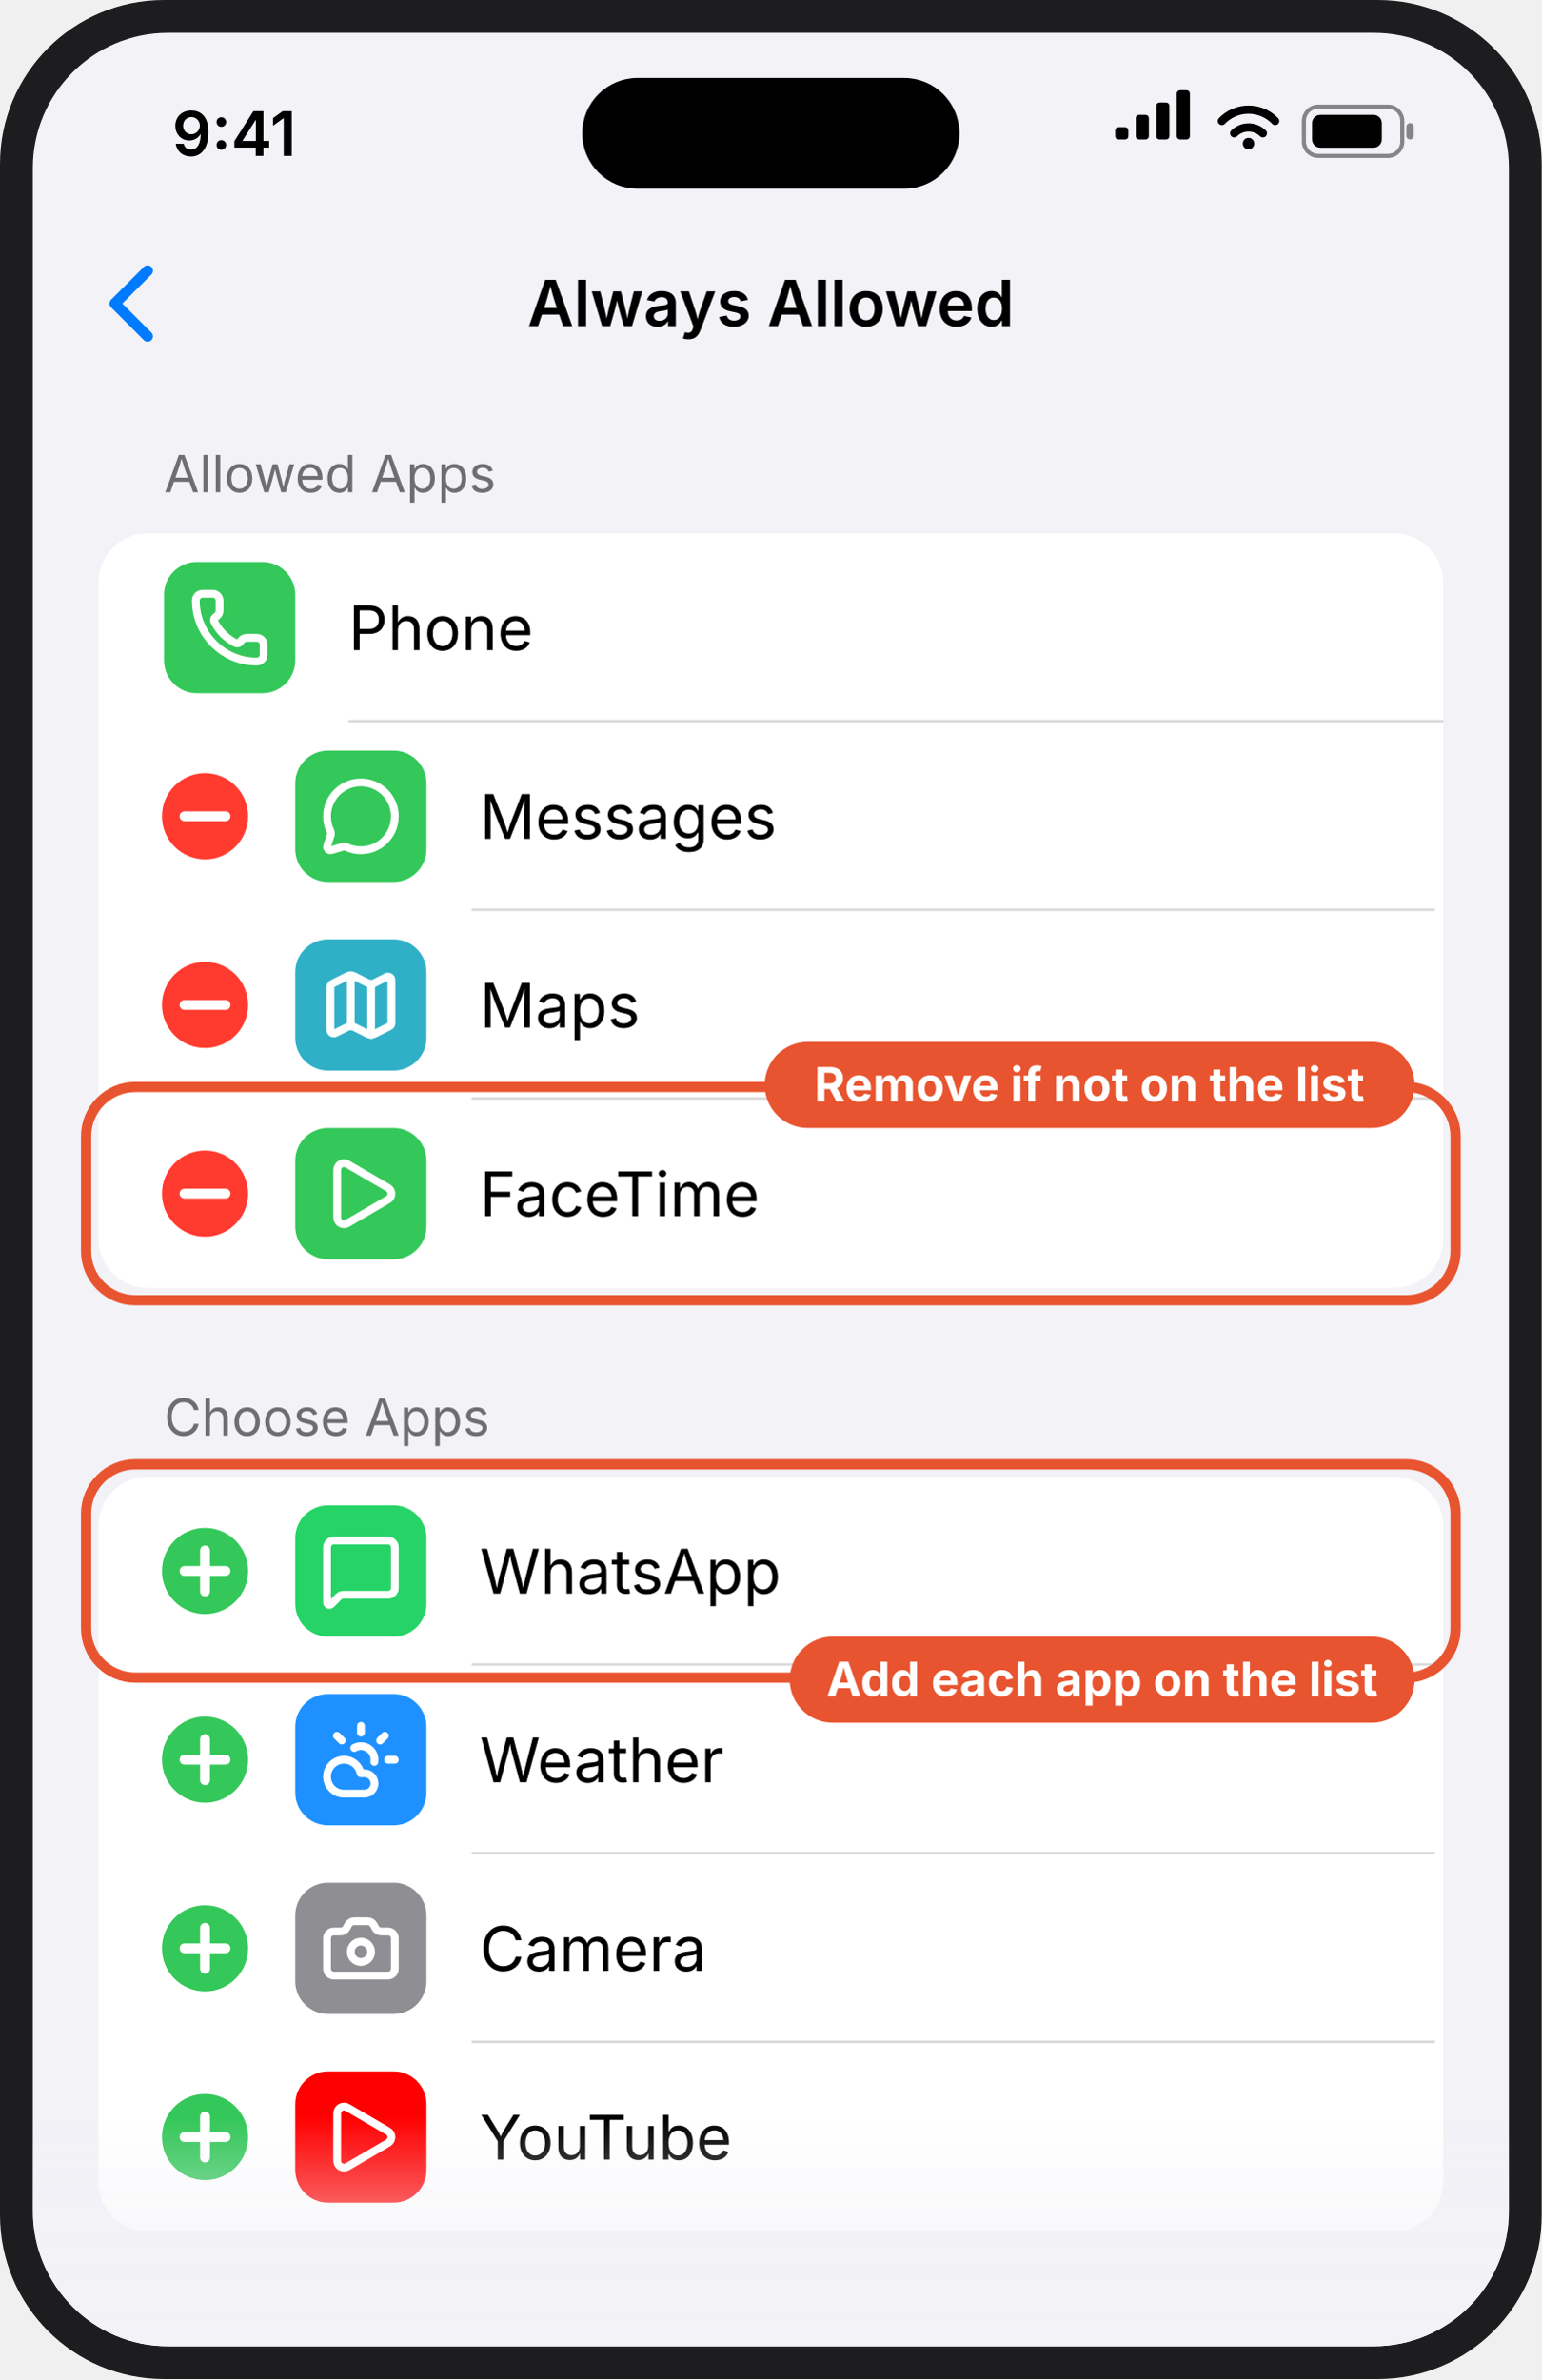
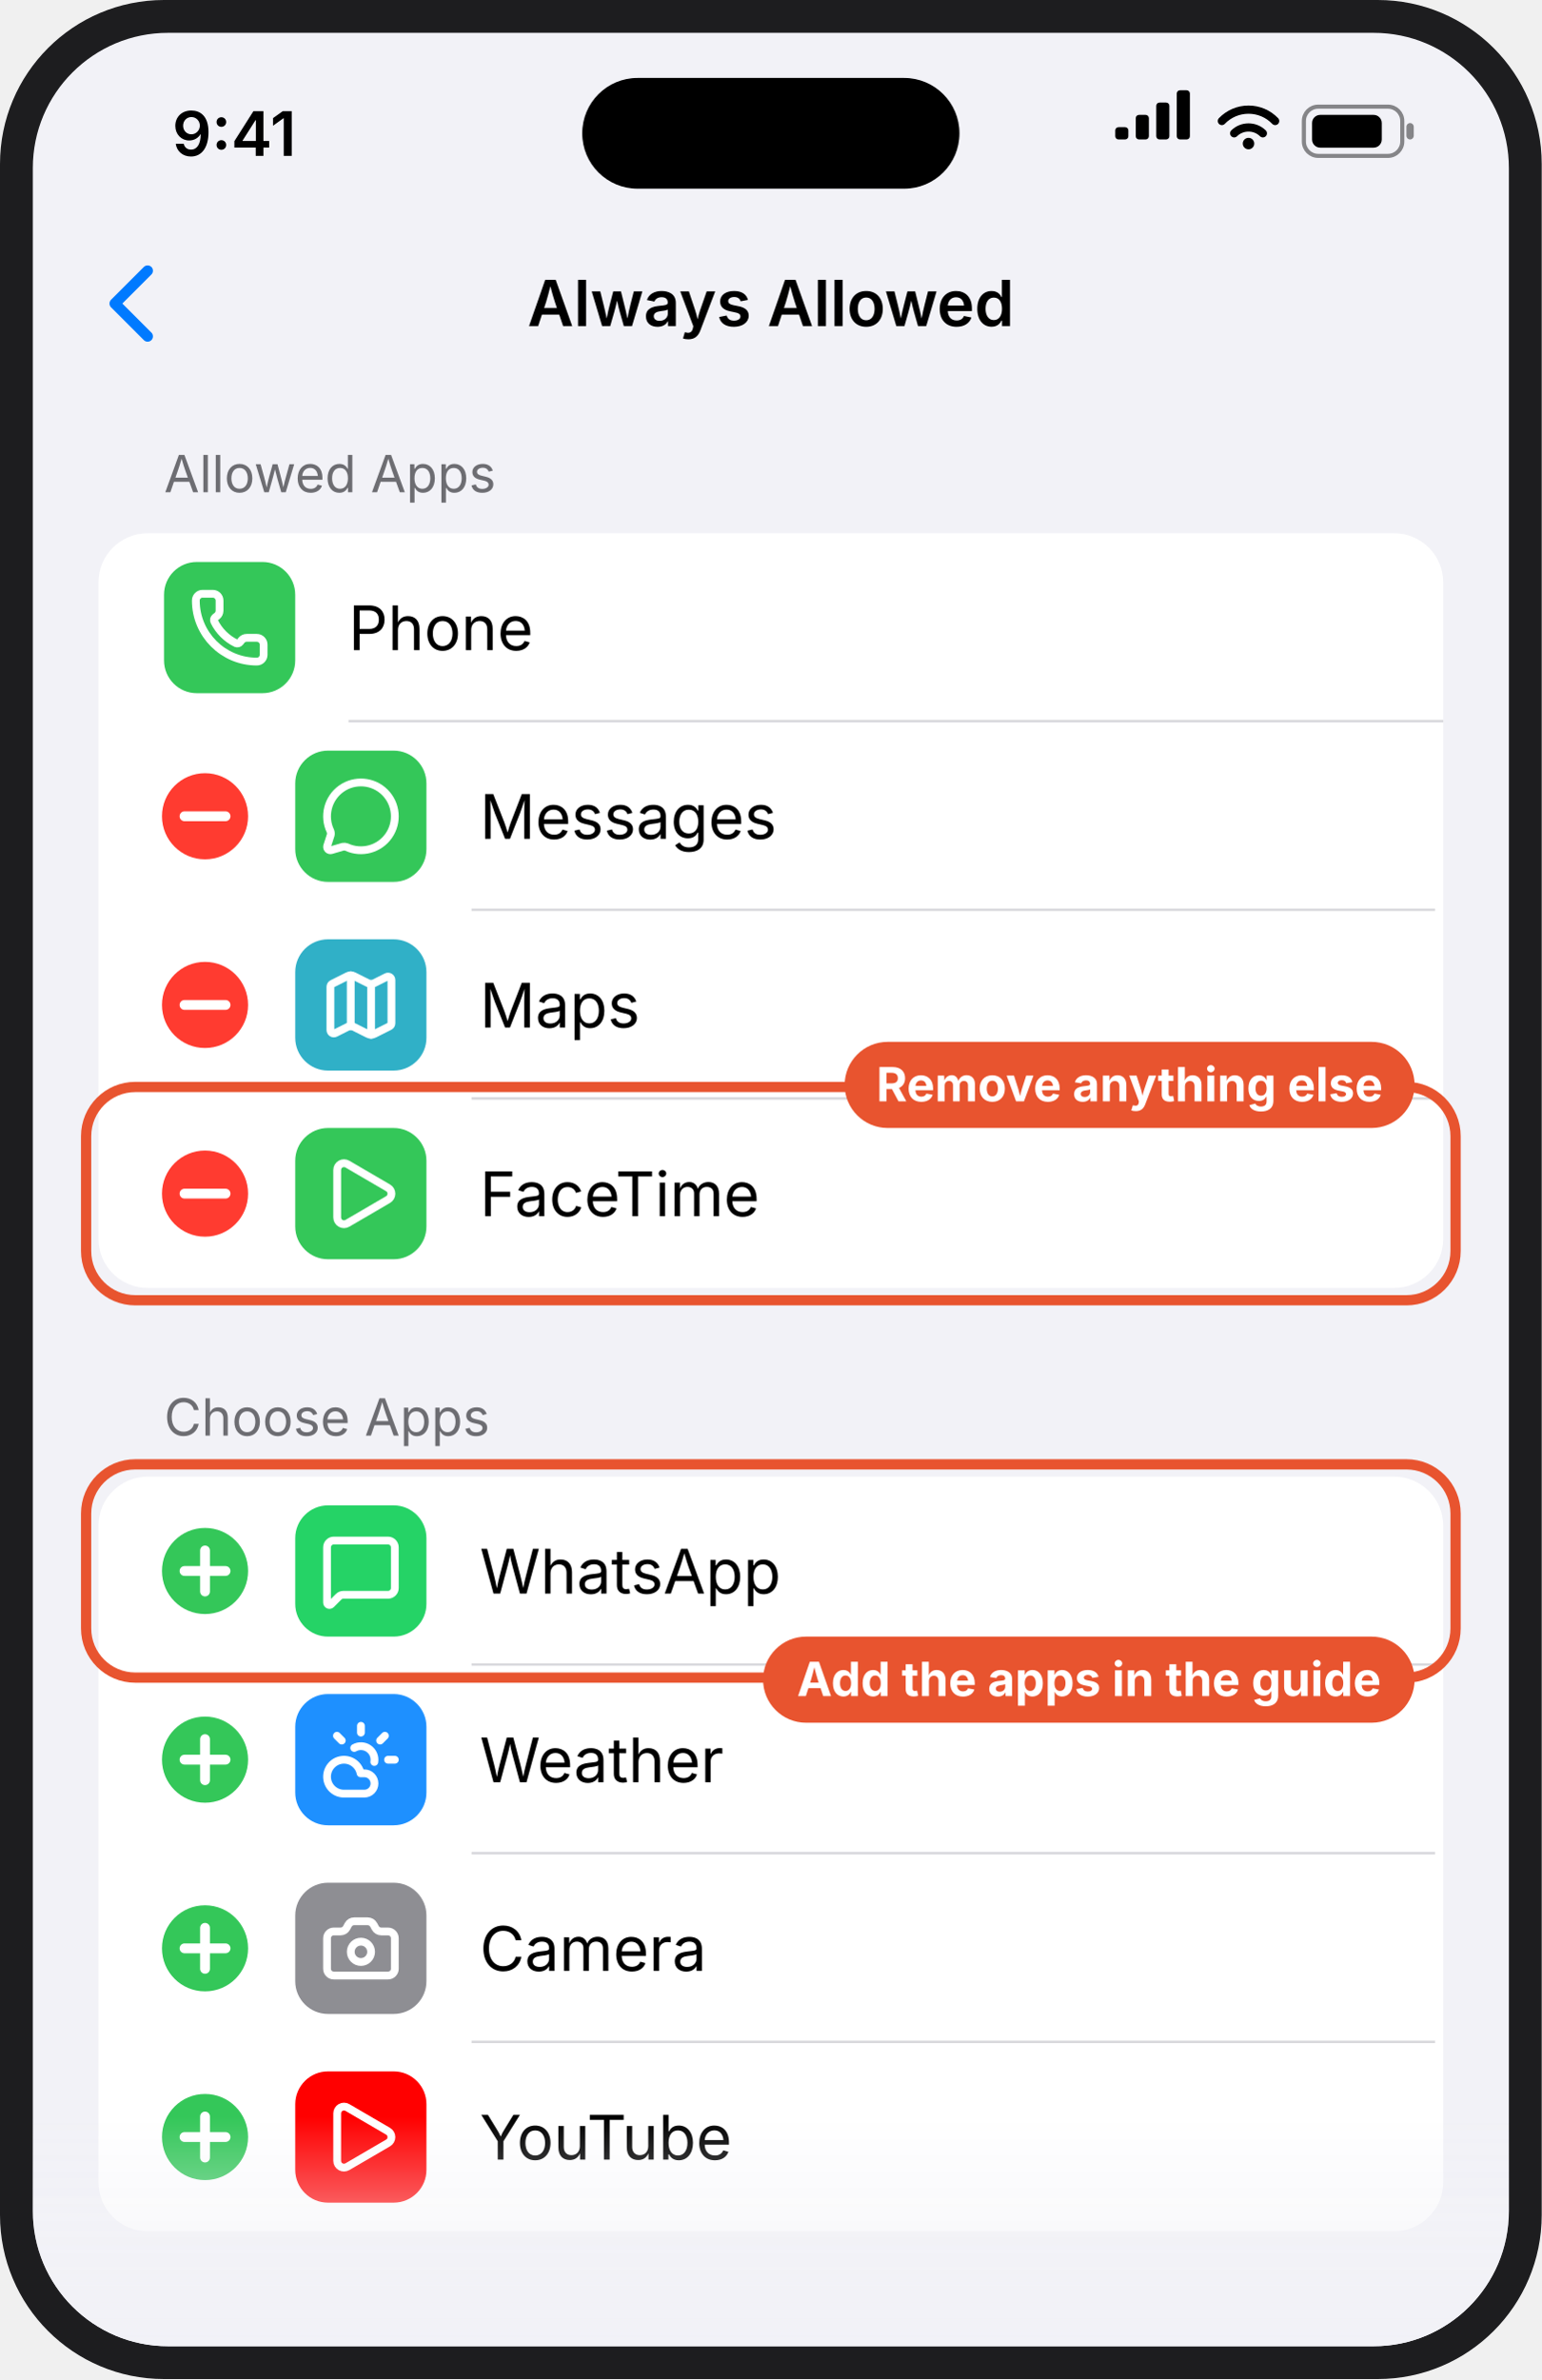
<svg xmlns="http://www.w3.org/2000/svg" viewBox="0 0 376 580" width="376" height="580" role="img">
  <rect x="0" y="0" width="376" height="580" rx="40" fill="#1D1D1F" />
  <defs>
    <clipPath id="ios-always-allowed-clip">
      <rect x="0" y="0" width="360" height="564" rx="33" />
    </clipPath>
  </defs>
  <g transform="translate(8 8)">
    <g clip-path="url(#ios-always-allowed-clip)">
      <rect x="0" y="0" width="360" height="564" fill="#F2F2F7" />
      <text x="34" y="30" font-family="Inter" font-size="15" font-weight="600" fill="#000000">9:41</text>
      <rect x="134" y="11" width="92" height="27" rx="13.5" fill="#000" />
      <rect x="264" y="23" width="3.2" height="3" rx="0.8" fill="#000000" />
      <rect x="269" y="20" width="3.2" height="6" rx="0.8" fill="#000000" />
      <rect x="274" y="17" width="3.2" height="9" rx="0.8" fill="#000000" />
      <rect x="279" y="14" width="3.2" height="12" rx="0.8" fill="#000000" />
      <path d="M290 21.5 a9 9 0 0 1 13 0" fill="none" stroke="#000000" stroke-width="2" stroke-linecap="round" />
      <path d="M293 24.5 a5 5 0 0 1 7 0" fill="none" stroke="#000000" stroke-width="2" stroke-linecap="round" />
      <circle cx="296.5" cy="27" r="1.4" fill="#000000" />
      <rect x="310" y="18" width="24" height="12" rx="3.5" fill="none" stroke="#000000" stroke-opacity=".45" stroke-width="1" />
      <rect x="312" y="20" width="17" height="8" rx="2" fill="#000000" />
      <rect x="335" y="22" width="1.8" height="4" rx=".9" fill="#000000" fill-opacity=".45" />
      <path d="M28 58 l-8 8 8 8" fill="none" stroke="#007AFF" stroke-width="2.6" stroke-linecap="round" stroke-linejoin="round" />
      <text x="180" y="71.5" font-family="Inter" font-size="15.5" font-weight="600" fill="#000" text-anchor="middle">Always Allowed</text>
      <text x="32" y="112" font-family="Inter" font-size="12.5" font-weight="400" fill="#6D6D72">Allowed Apps</text>
      <rect x="16" y="122" width="328" height="184" rx="12" fill="#FFFFFF" />
      <rect x="32" y="129" width="32" height="32" rx="8" fill="#34C759" />
      <g transform="translate(38.1 135.1) scale(0.8267)" fill="none" stroke="#FFFFFF" stroke-width="2.3" stroke-linecap="round" stroke-linejoin="round">
        <path d="M13.832 16.568a1 1 0 0 0 1.213-.303l.355-.465A2 2 0 0 1 17 15h3a2 2 0 0 1 2 2v3a2 2 0 0 1-2 2A18 18 0 0 1 2 4a2 2 0 0 1 2-2h3a2 2 0 0 1 2 2v3a2 2 0 0 1-.8 1.6l-.468.351a1 1 0 0 0-.292 1.233 14 14 0 0 0 6.392 6.384" />
      </g>
      <text x="77" y="150.5" font-family="Inter" font-size="15" font-weight="400" fill="#000000">Phone</text>
      <rect x="77" y="167.5" width="267" height="0.6" fill="#D8D8DC" />
      <circle cx="42" cy="191" r="10.5" fill="#FF3B30" />
      <path d="M37 191 h10" stroke="#FFF" stroke-width="2.4" stroke-linecap="round" />
      <rect x="64" y="175" width="32" height="32" rx="8" fill="#34C759" />
      <g transform="translate(70.1 181.1) scale(0.8267)" fill="none" stroke="#FFFFFF" stroke-width="2.3" stroke-linecap="round" stroke-linejoin="round">
        <path d="M2.992 16.342a2 2 0 0 1 .094 1.167l-1.065 3.29a1 1 0 0 0 1.236 1.168l3.413-.998a2 2 0 0 1 1.099.092 10 10 0 1 0-4.777-4.719" />
      </g>
      <text x="109" y="196.5" font-family="Inter" font-size="15" font-weight="400" fill="#000000">Messages</text>
      <rect x="107" y="213.5" width="235" height="0.6" fill="#D8D8DC" />
      <circle cx="42" cy="237" r="10.5" fill="#FF3B30" />
      <path d="M37 237 h10" stroke="#FFF" stroke-width="2.4" stroke-linecap="round" />
      <rect x="64" y="221" width="32" height="32" rx="8" fill="#30B0C7" />
      <g transform="translate(70.1 227.1) scale(0.8267)" fill="none" stroke="#FFFFFF" stroke-width="2.3" stroke-linecap="round" stroke-linejoin="round">
        <path d="M14.106 5.553a2 2 0 0 0 1.788 0l3.659-1.83A1 1 0 0 1 21 4.619v12.764a1 1 0 0 1-.553.894l-4.553 2.277a2 2 0 0 1-1.788 0l-4.212-2.106a2 2 0 0 0-1.788 0l-3.659 1.83A1 1 0 0 1 3 19.381V6.618a1 1 0 0 1 .553-.894l4.553-2.277a2 2 0 0 1 1.788 0z" />
        <path d="M15 5.764v15" />
        <path d="M9 3.236v15" />
      </g>
      <text x="109" y="242.5" font-family="Inter" font-size="15" font-weight="400" fill="#000000">Maps</text>
      <rect x="107" y="259.5" width="235" height="0.6" fill="#D8D8DC" />
      <circle cx="42" cy="283" r="10.5" fill="#FF3B30" />
      <path d="M37 283 h10" stroke="#FFF" stroke-width="2.4" stroke-linecap="round" />
      <rect x="64" y="267" width="32" height="32" rx="8" fill="#34C759" />
      <g transform="translate(70.1 273.1) scale(0.8267)" fill="none" stroke="#FFFFFF" stroke-width="2.3" stroke-linecap="round" stroke-linejoin="round">
        <path d="M5 5a2 2 0 0 1 3.008-1.728l11.997 6.998a2 2 0 0 1 .003 3.458l-12 7A2 2 0 0 1 5 19z" />
      </g>
      <text x="109" y="288.5" font-family="Inter" font-size="15" font-weight="400" fill="#000000">FaceTime</text>
      <text x="32" y="342" font-family="Inter" font-size="12.5" font-weight="400" fill="#6D6D72">Choose Apps</text>
      <rect x="16" y="352" width="328" height="184" rx="12" fill="#FFFFFF" />
      <circle cx="42" cy="375" r="10.5" fill="#34C759" />
      <path d="M37 375 h10 M42 370 v10" stroke="#FFF" stroke-width="2.4" stroke-linecap="round" />
      <rect x="64" y="359" width="32" height="32" rx="8" fill="#25D366" />
      <g transform="translate(70.1 365.1) scale(0.8267)" fill="none" stroke="#FFFFFF" stroke-width="2.3" stroke-linecap="round" stroke-linejoin="round">
        <path d="M22 17a2 2 0 0 1-2 2H6.828a2 2 0 0 0-1.414.586l-2.202 2.202A.71.71 0 0 1 2 21.286V5a2 2 0 0 1 2-2h16a2 2 0 0 1 2 2z" />
      </g>
      <text x="109" y="380.5" font-family="Inter" font-size="15" font-weight="400" fill="#000000">WhatsApp</text>
      <rect x="107" y="397.5" width="235" height="0.6" fill="#D8D8DC" />
      <circle cx="42" cy="421" r="10.5" fill="#34C759" />
      <path d="M37 421 h10 M42 416 v10" stroke="#FFF" stroke-width="2.4" stroke-linecap="round" />
      <rect x="64" y="405" width="32" height="32" rx="8" fill="#1E90FF" />
      <g transform="translate(70.1 411.1) scale(0.8267)" fill="none" stroke="#FFFFFF" stroke-width="2.3" stroke-linecap="round" stroke-linejoin="round">
        <path d="M12 2v2" />
        <path d="m4.93 4.93 1.41 1.41" />
        <path d="M20 12h2" />
        <path d="m19.07 4.93-1.41 1.41" />
        <path d="M15.947 12.65a4 4 0 0 0-5.925-4.128" />
        <path d="M13 22H7a5 5 0 1 1 4.9-6H13a3 3 0 0 1 0 6Z" />
      </g>
      <text x="109" y="426.5" font-family="Inter" font-size="15" font-weight="400" fill="#000000">Weather</text>
      <rect x="107" y="443.5" width="235" height="0.6" fill="#D8D8DC" />
      <circle cx="42" cy="467" r="10.5" fill="#34C759" />
      <path d="M37 467 h10 M42 462 v10" stroke="#FFF" stroke-width="2.4" stroke-linecap="round" />
      <rect x="64" y="451" width="32" height="32" rx="8" fill="#8E8E93" />
      <g transform="translate(70.1 457.1) scale(0.8267)" fill="none" stroke="#FFFFFF" stroke-width="2.3" stroke-linecap="round" stroke-linejoin="round">
        <path d="M13.997 4a2 2 0 0 1 1.76 1.05l.486.9A2 2 0 0 0 18.003 7H20a2 2 0 0 1 2 2v9a2 2 0 0 1-2 2H4a2 2 0 0 1-2-2V9a2 2 0 0 1 2-2h1.997a2 2 0 0 0 1.759-1.048l.489-.904A2 2 0 0 1 10.004 4z" />
        <circle cx="12" cy="13" r="3" />
      </g>
      <text x="109" y="472.5" font-family="Inter" font-size="15" font-weight="400" fill="#000000">Camera</text>
      <rect x="107" y="489.5" width="235" height="0.6" fill="#D8D8DC" />
      <circle cx="42" cy="513" r="10.5" fill="#34C759" />
      <path d="M37 513 h10 M42 508 v10" stroke="#FFF" stroke-width="2.4" stroke-linecap="round" />
      <rect x="64" y="497" width="32" height="32" rx="8" fill="#FF0000" />
      <g transform="translate(70.1 503.1) scale(0.8267)" fill="none" stroke="#FFFFFF" stroke-width="2.3" stroke-linecap="round" stroke-linejoin="round">
        <path d="M5 5a2 2 0 0 1 3.008-1.728l11.997 6.998a2 2 0 0 1 .003 3.458l-12 7A2 2 0 0 1 5 19z" />
      </g>
      <text x="109" y="518.5" font-family="Inter" font-size="15" font-weight="400" fill="#000000">YouTube</text>
      <defs>
        <linearGradient id="ios-always-allowed-fade" x1="0" y1="0" x2="0" y2="1">
          <stop offset="0" stop-color="#F2F2F7" stop-opacity="0" />
          <stop offset="1" stop-color="#F2F2F7" />
        </linearGradient>
      </defs>
      <rect x="0" y="508" width="360" height="56" fill="url(#ios-always-allowed-fade)" />
    </g>
    <rect x="13" y="257" width="334" height="52" rx="12" fill="none" stroke="#E8542F" stroke-width="2.5" />
-     <rect x="178.5" y="246" width="158.5" height="21" rx="10.5" fill="#E8542F" />
-     <text x="257.7" y="260.5" font-family="Inter" font-size="11.5" font-weight="700" fill="#FFFFFF" text-anchor="middle">Remove if not on the list</text>
+     <rect x="198" y="246" width="139" height="21" rx="10.5" fill="#E8542F" />
+     <text x="267.5" y="260.5" font-family="Inter" font-size="11.5" font-weight="700" fill="#FFFFFF" text-anchor="middle">Remove anything else</text>
    <rect x="13" y="349" width="334" height="52" rx="12" fill="none" stroke="#E8542F" stroke-width="2.5" />
-     <rect x="184.6" y="391" width="152.4" height="21" rx="10.5" fill="#E8542F" />
-     <text x="260.8" y="405.5" font-family="Inter" font-size="11.5" font-weight="700" fill="#FFFFFF" text-anchor="middle">Add each app on the list</text>
+     <rect x="178.1" y="391" width="158.9" height="21" rx="10.5" fill="#E8542F" />
+     <text x="257.6" y="405.5" font-family="Inter" font-size="11.5" font-weight="700" fill="#FFFFFF" text-anchor="middle">Add the apps in the guide</text>
  </g>
</svg>
